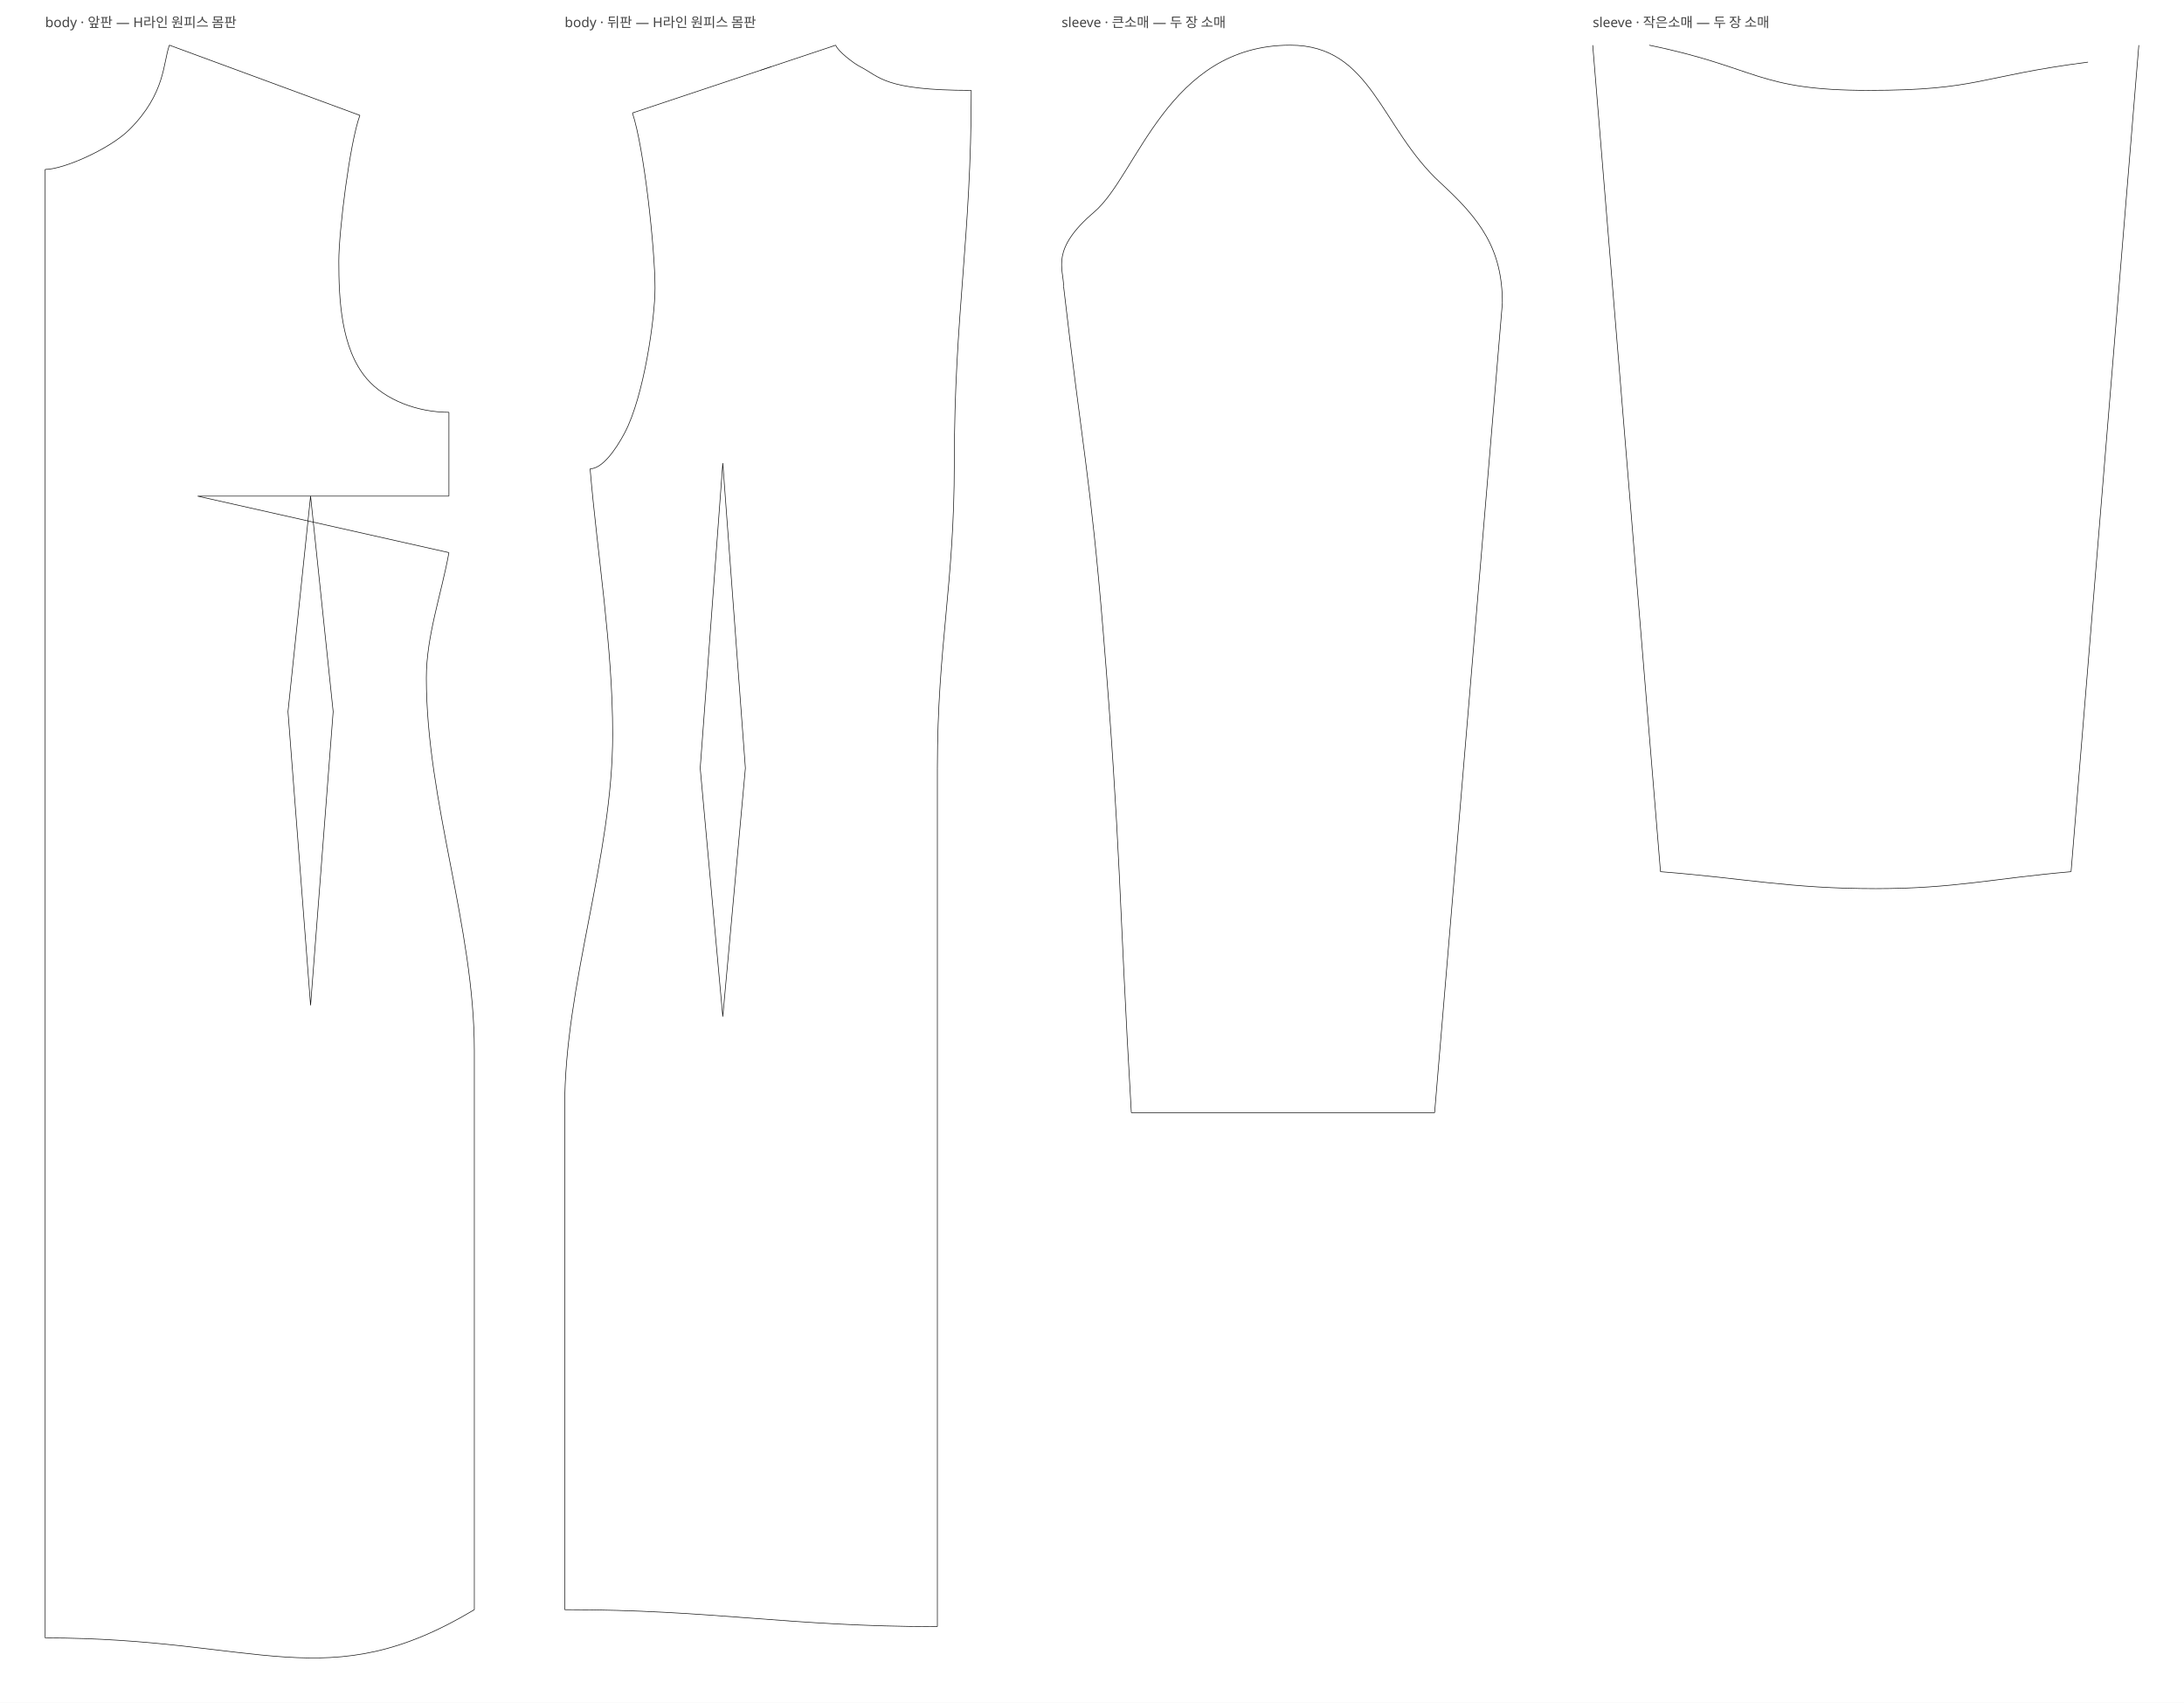
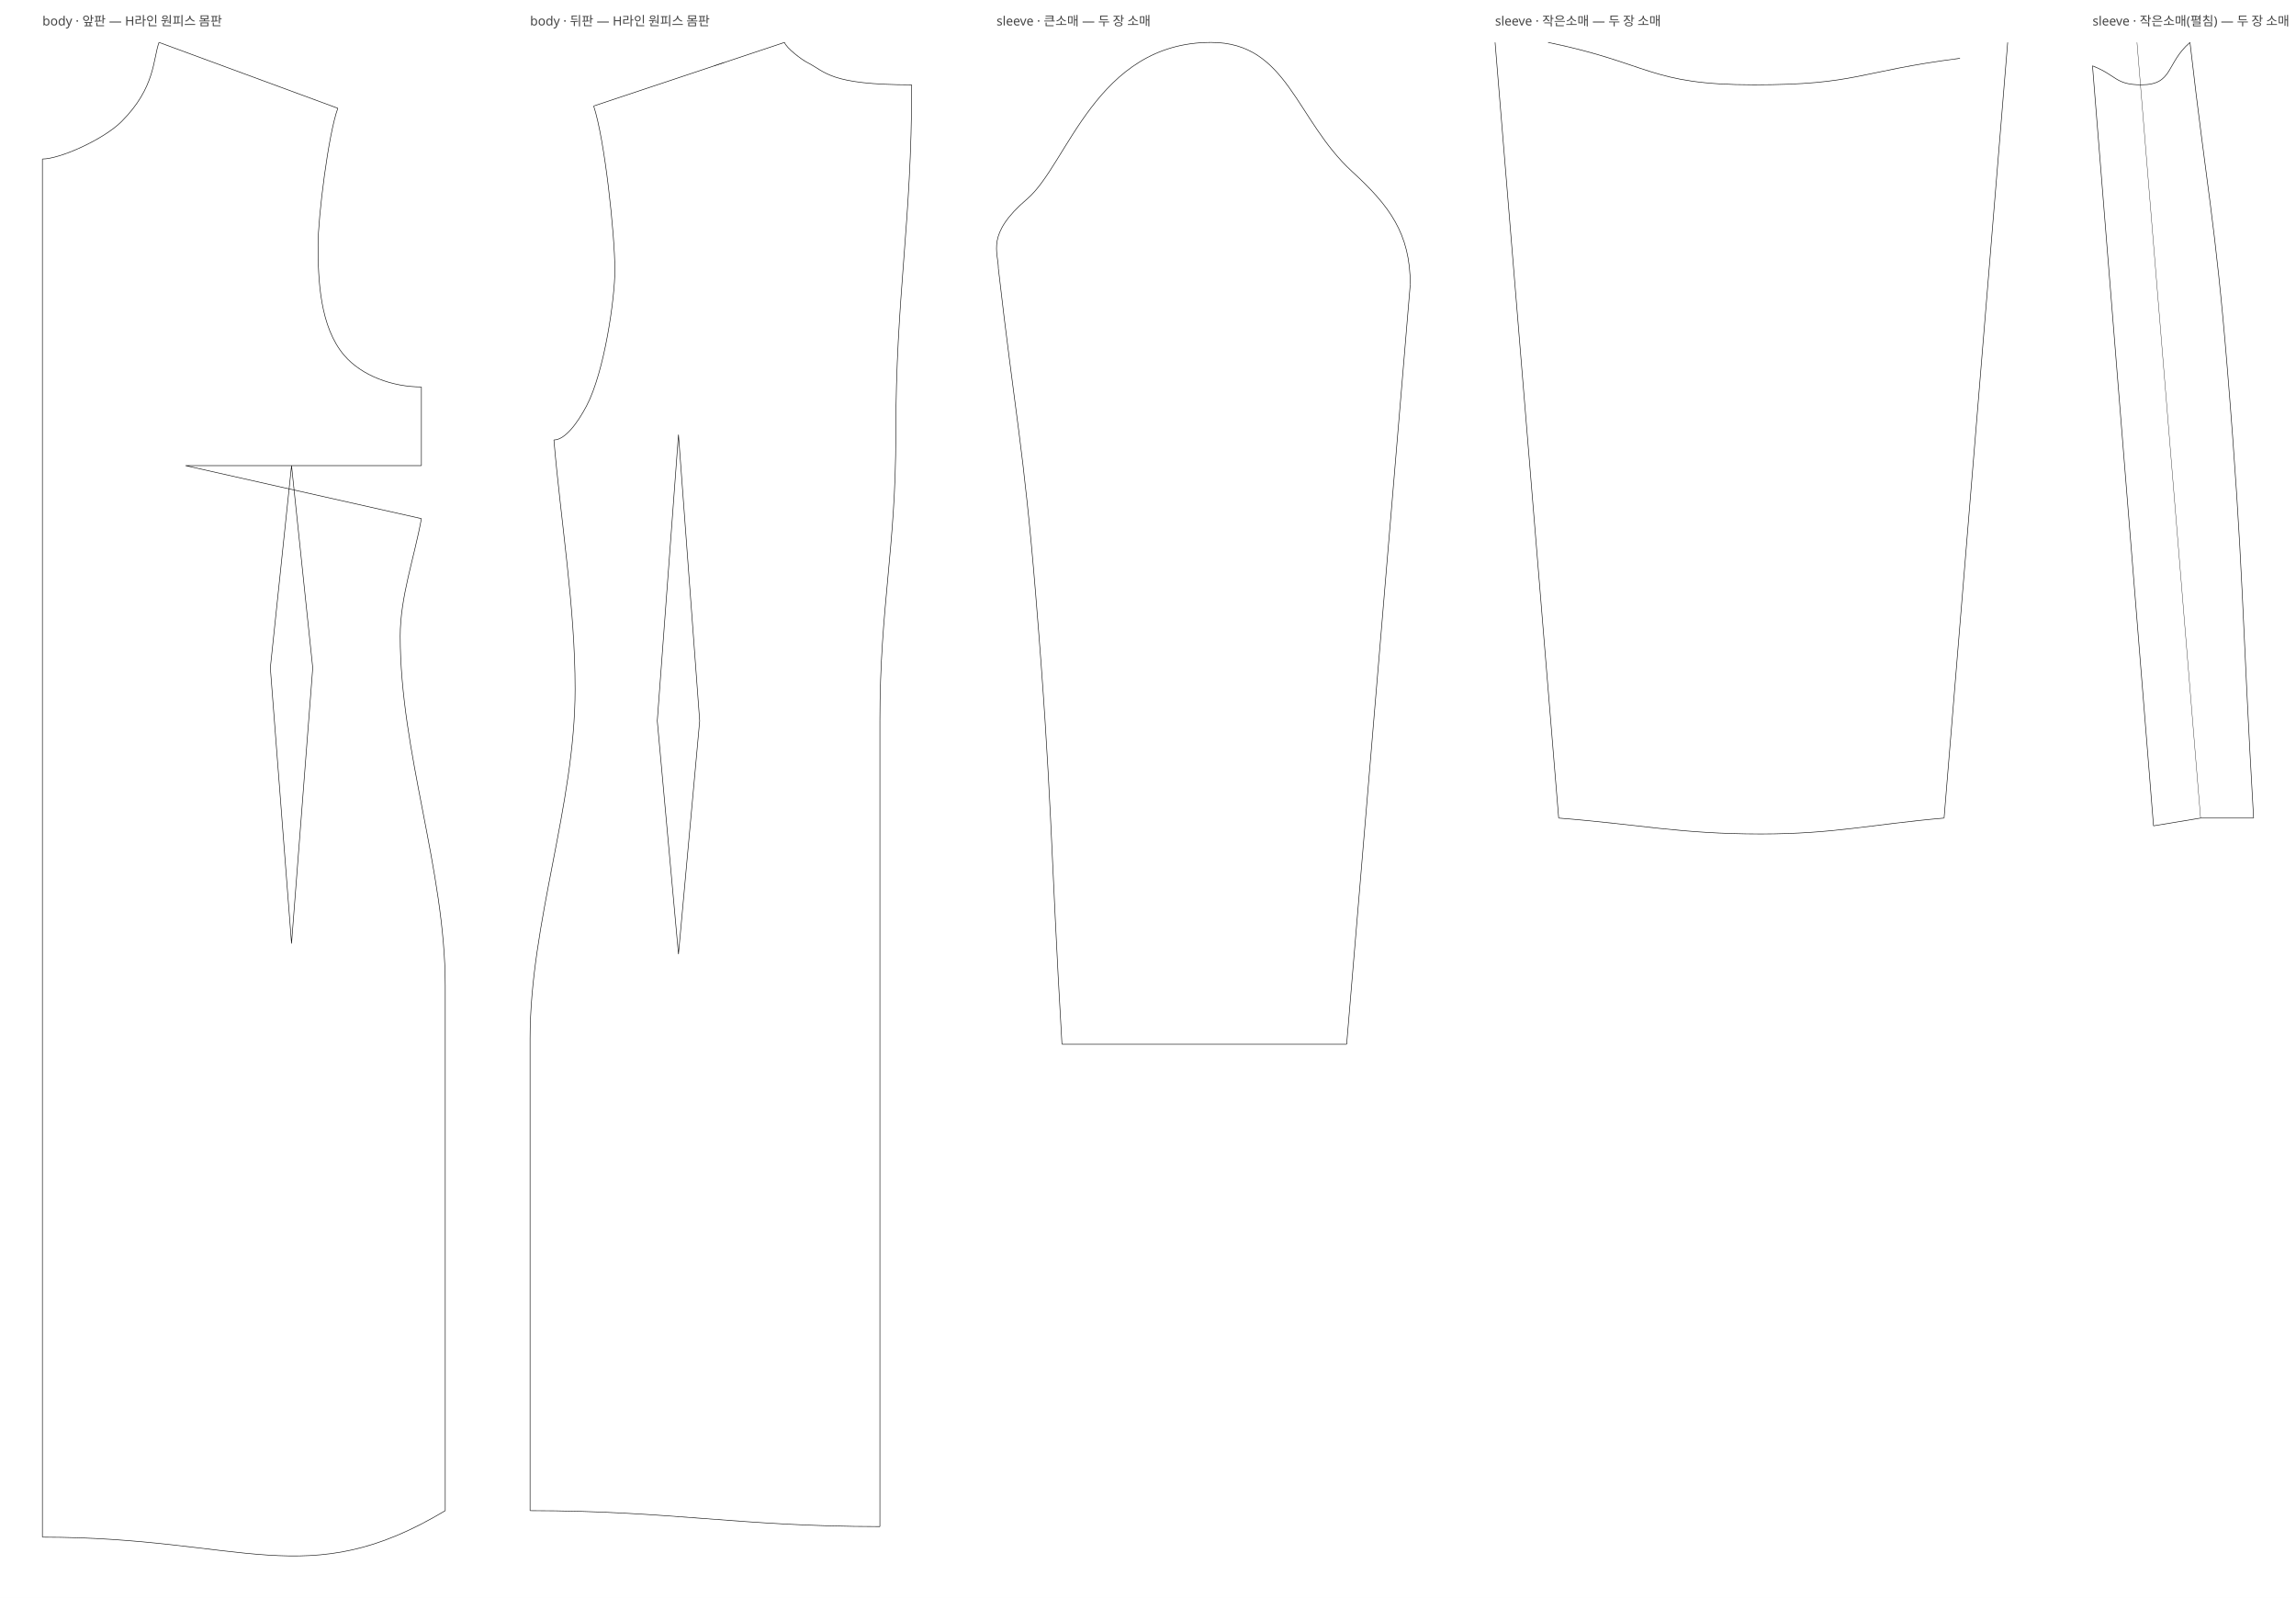
- <svg xmlns="http://www.w3.org/2000/svg" width="1227.979mm" height="957.168mm" viewBox="0 0 1227.979 957.168">
+ <svg xmlns="http://www.w3.org/2000/svg" width="1375.271mm" height="957.168mm" viewBox="0 0 1375.271 957.168">
  <rect width="100%" height="100%" fill="white" />
  <g id="body · 앞판">
    <g id="outline" fill="none" stroke="#111" stroke-width="0.35">
      <path d="M95.25 25.4C91.624 35.243 93.197 52.402 72.799 72.799C62.044 83.554 35.889 95.25 25.4 95.25" />
      <path d="M95.25 25.4L202.349 64.848" />
      <path d="M202.349 64.848C196.63 80.374 190.5 130.178 190.5 146.724C190.5 167.804 191.623 195.836 206.215 212.885C216.601 225.018 234.944 231.775 252.412 231.775" />
      <path d="M25.4 95.25L25.4 920.75" />
      <path d="M252.412 231.775L252.412 278.903" />
      <path d="M252.412 310.653C248.222 333.868 239.713 357.41 239.713 381C239.713 450.723 266.7 520.827 266.7 590.55C266.7 694.277 266.7 801.148 266.7 904.875" />
      <path d="M25.4 920.75C146.311 920.75 183.756 954.641 266.7 904.875" />
    </g>
    <g id="dart" fill="none" stroke="#111" stroke-width="0.35">
      <path d="M252.412 278.903L111.125 278.903L252.412 310.653" />
      <path d="M174.625 278.903L161.925 400.05L174.625 565.15L187.325 400.05L174.625 278.903" />
    </g>
    <text x="25.4" y="15.24" font-size="7.62" font-family="sans-serif" fill="#444">body · 앞판 — H라인 원피스 몸판</text>
  </g>
  <g id="body · 뒤판">
    <g id="outline" fill="none" stroke="#111" stroke-width="0.35">
      <path d="M469.9 25.4C471.038 28.814 480.159 35.706 483.37 37.33C494.822 43.12 496.697 50.8 546.1 50.8" />
      <path d="M355.6 63.5C362.19 83.271 368.3 140.092 368.3 161.925C368.3 178.554 362.134 222.721 351.252 243.302C346.003 253.227 338.524 263.525 331.787 263.525" />
      <path d="M546.1 50.8C546.1 134.707 536.575 176.443 536.575 260.35C536.575 329.036 527.05 363.114 527.05 431.8" />
      <path d="M527.05 431.8L527.05 914.4" />
      <path d="M469.9 25.4L355.6 63.5" />
      <path d="M331.787 263.525C335.978 312.769 344.487 363.328 344.487 412.75C344.487 482.473 317.5 552.577 317.5 622.3C317.5 715.55 317.5 811.625 317.5 904.875" />
      <path d="M527.05 914.4C443.143 914.4 401.407 904.875 317.5 904.875" />
    </g>
    <g id="dart" fill="none" stroke="#111" stroke-width="0.35">
      <path d="M406.4 260.35L393.7 431.8L406.4 571.5L419.1 431.8L406.4 260.35" />
    </g>
    <g id="mark" fill="none" stroke="#111" stroke-width="0.21">
      <path d="M433.755 37.448L427.731 39.456" />
    </g>
    <text x="317.5" y="15.24" font-size="7.62" font-family="sans-serif" fill="#444">body · 뒤판 — H라인 원피스 몸판</text>
  </g>
  <g id="sleeve · 큰소매">
    <g id="outline" fill="none" stroke="#111" stroke-width="0.35">
      <path d="M598.004 160.859C598.004 150.891 590.369 140.34 615.238 119.179C639.485 98.548 656.424 25.4 725.452 25.4" />
      <path d="M725.452 25.4C771.286 25.4 776.144 71.843 809.939 102.805C832.356 123.343 844.729 139.98 844.729 170.384" />
      <path d="M844.729 170.384C841.178 212.798 832.805 312.815 829.223 355.6C822.987 430.085 819.237 474.885 806.629 625.475" />
      <path d="M598.004 160.859C608.048 248.492 613.115 267.688 620.324 355.6C630.266 476.844 629.003 504.031 636.104 625.475" />
      <path d="M636.104 625.475L806.629 625.475" />
    </g>
    <text x="596.9" y="15.24" font-size="7.62" font-family="sans-serif" fill="#444">sleeve · 큰소매 — 두 장 소매</text>
  </g>
  <g id="sleeve · 작은소매">
    <g id="outline" fill="none" stroke="#111" stroke-width="0.35">
      <path d="M895.529 25.4L933.629 490.016" />
      <path d="M1202.579 25.4L1164.479 490.016" />
      <path d="M933.629 490.016C982.068 493.826 1006.138 499.541 1054.727 499.541C1098.793 499.541 1120.578 493.826 1164.479 490.016" />
      <path d="M1174.004 34.925C1112.323 42.862 1112.832 50.8 1050.642 50.8C987.667 50.8 988.961 38.1 927.279 25.4" />
    </g>
    <text x="895.529" y="15.24" font-size="7.62" font-family="sans-serif" fill="#444">sleeve · 작은소매 — 두 장 소매</text>
  </g>
+   <g id="sleeve · 작은소매(펼침)">
+     <g id="outline" fill="none" stroke="#111" stroke-width="0.35">
+       <path d="M1311.771 25.4C1321.815 113.034 1326.881 132.229 1334.09 220.141C1344.033 341.385 1342.77 368.572 1349.871 490.016" />
+       <path d="M1349.871 490.016L1318.121 490.016L1289.928 494.671" />
+       <path d="M1289.928 494.671C1280.174 373.194 1278.007 346.199 1268.254 224.721C1261.56 141.35 1260.073 122.824 1253.379 39.453" />
+       <path d="M1253.379 39.453C1267.977 45.126 1266.913 50.8 1282.575 50.8C1301.924 50.8 1297.173 38.1 1311.771 25.4" />
+     </g>
+     <g id="mark" fill="none" stroke="#111" stroke-width="0.21">
+       <path d="M1280.021 25.4L1318.121 490.016" />
+     </g>
+     <text x="1253.379" y="15.24" font-size="7.62" font-family="sans-serif" fill="#444">sleeve · 작은소매(펼침) — 두 장 소매</text>
+   </g>
</svg>
